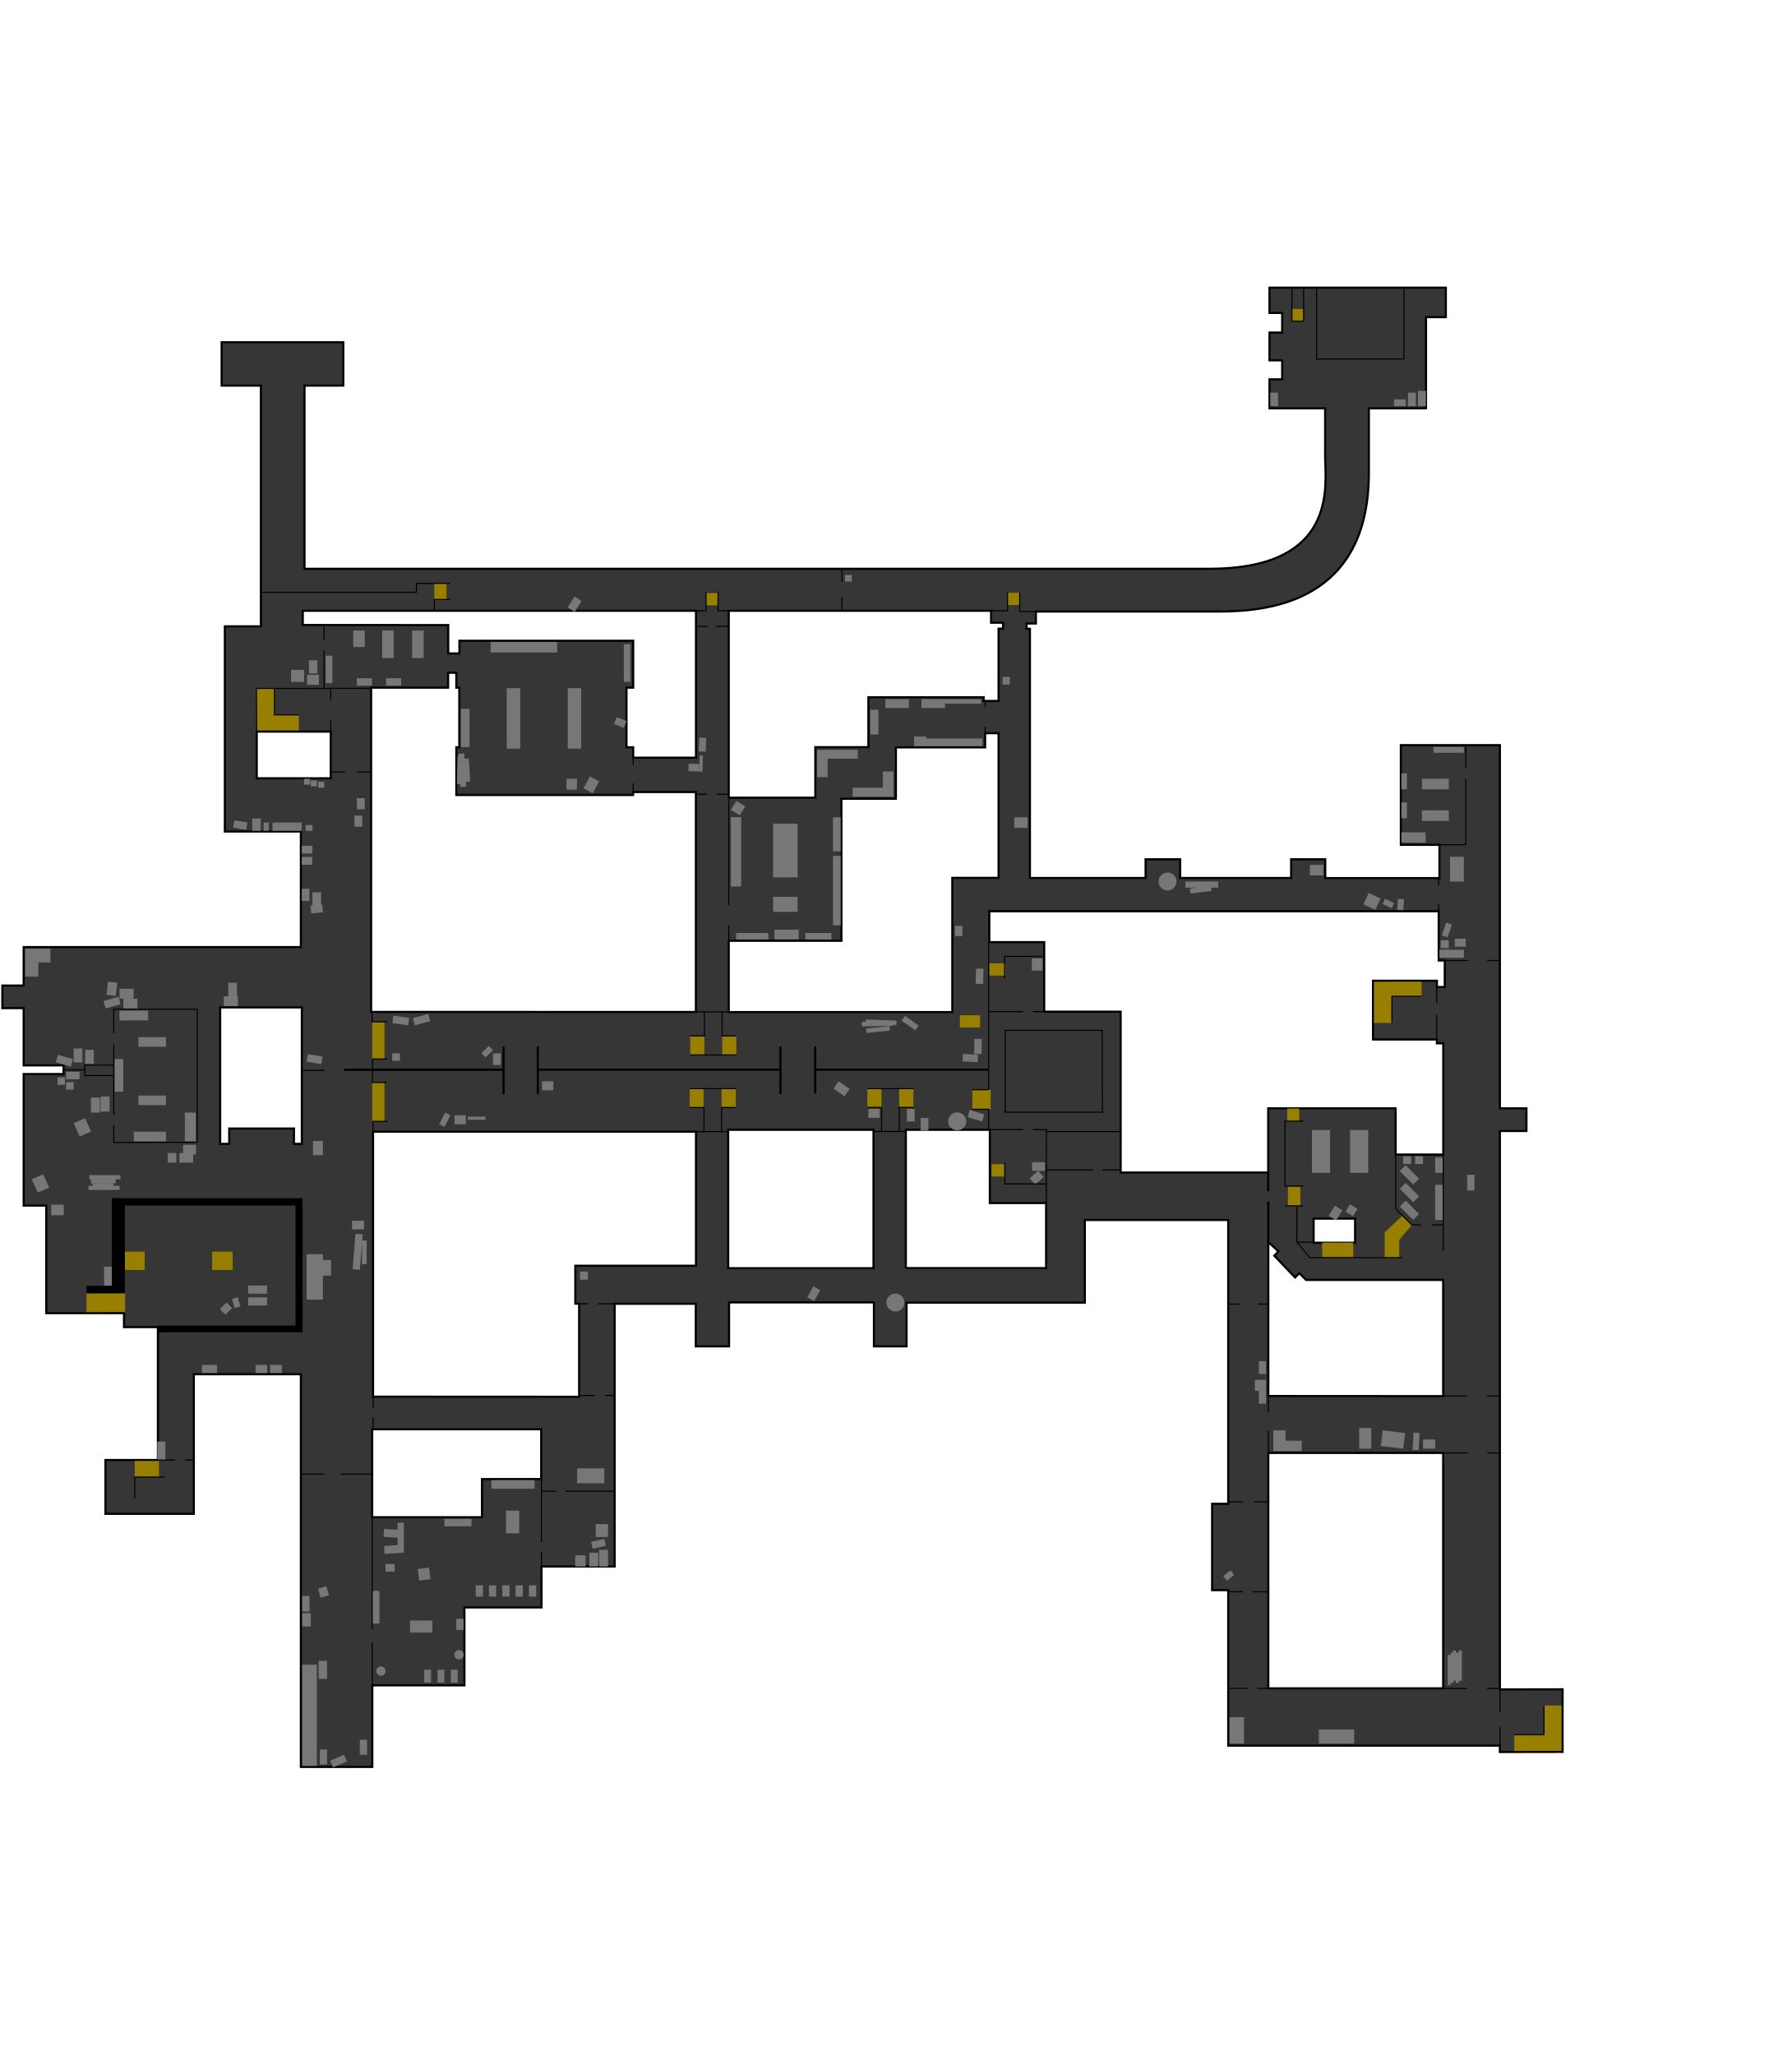
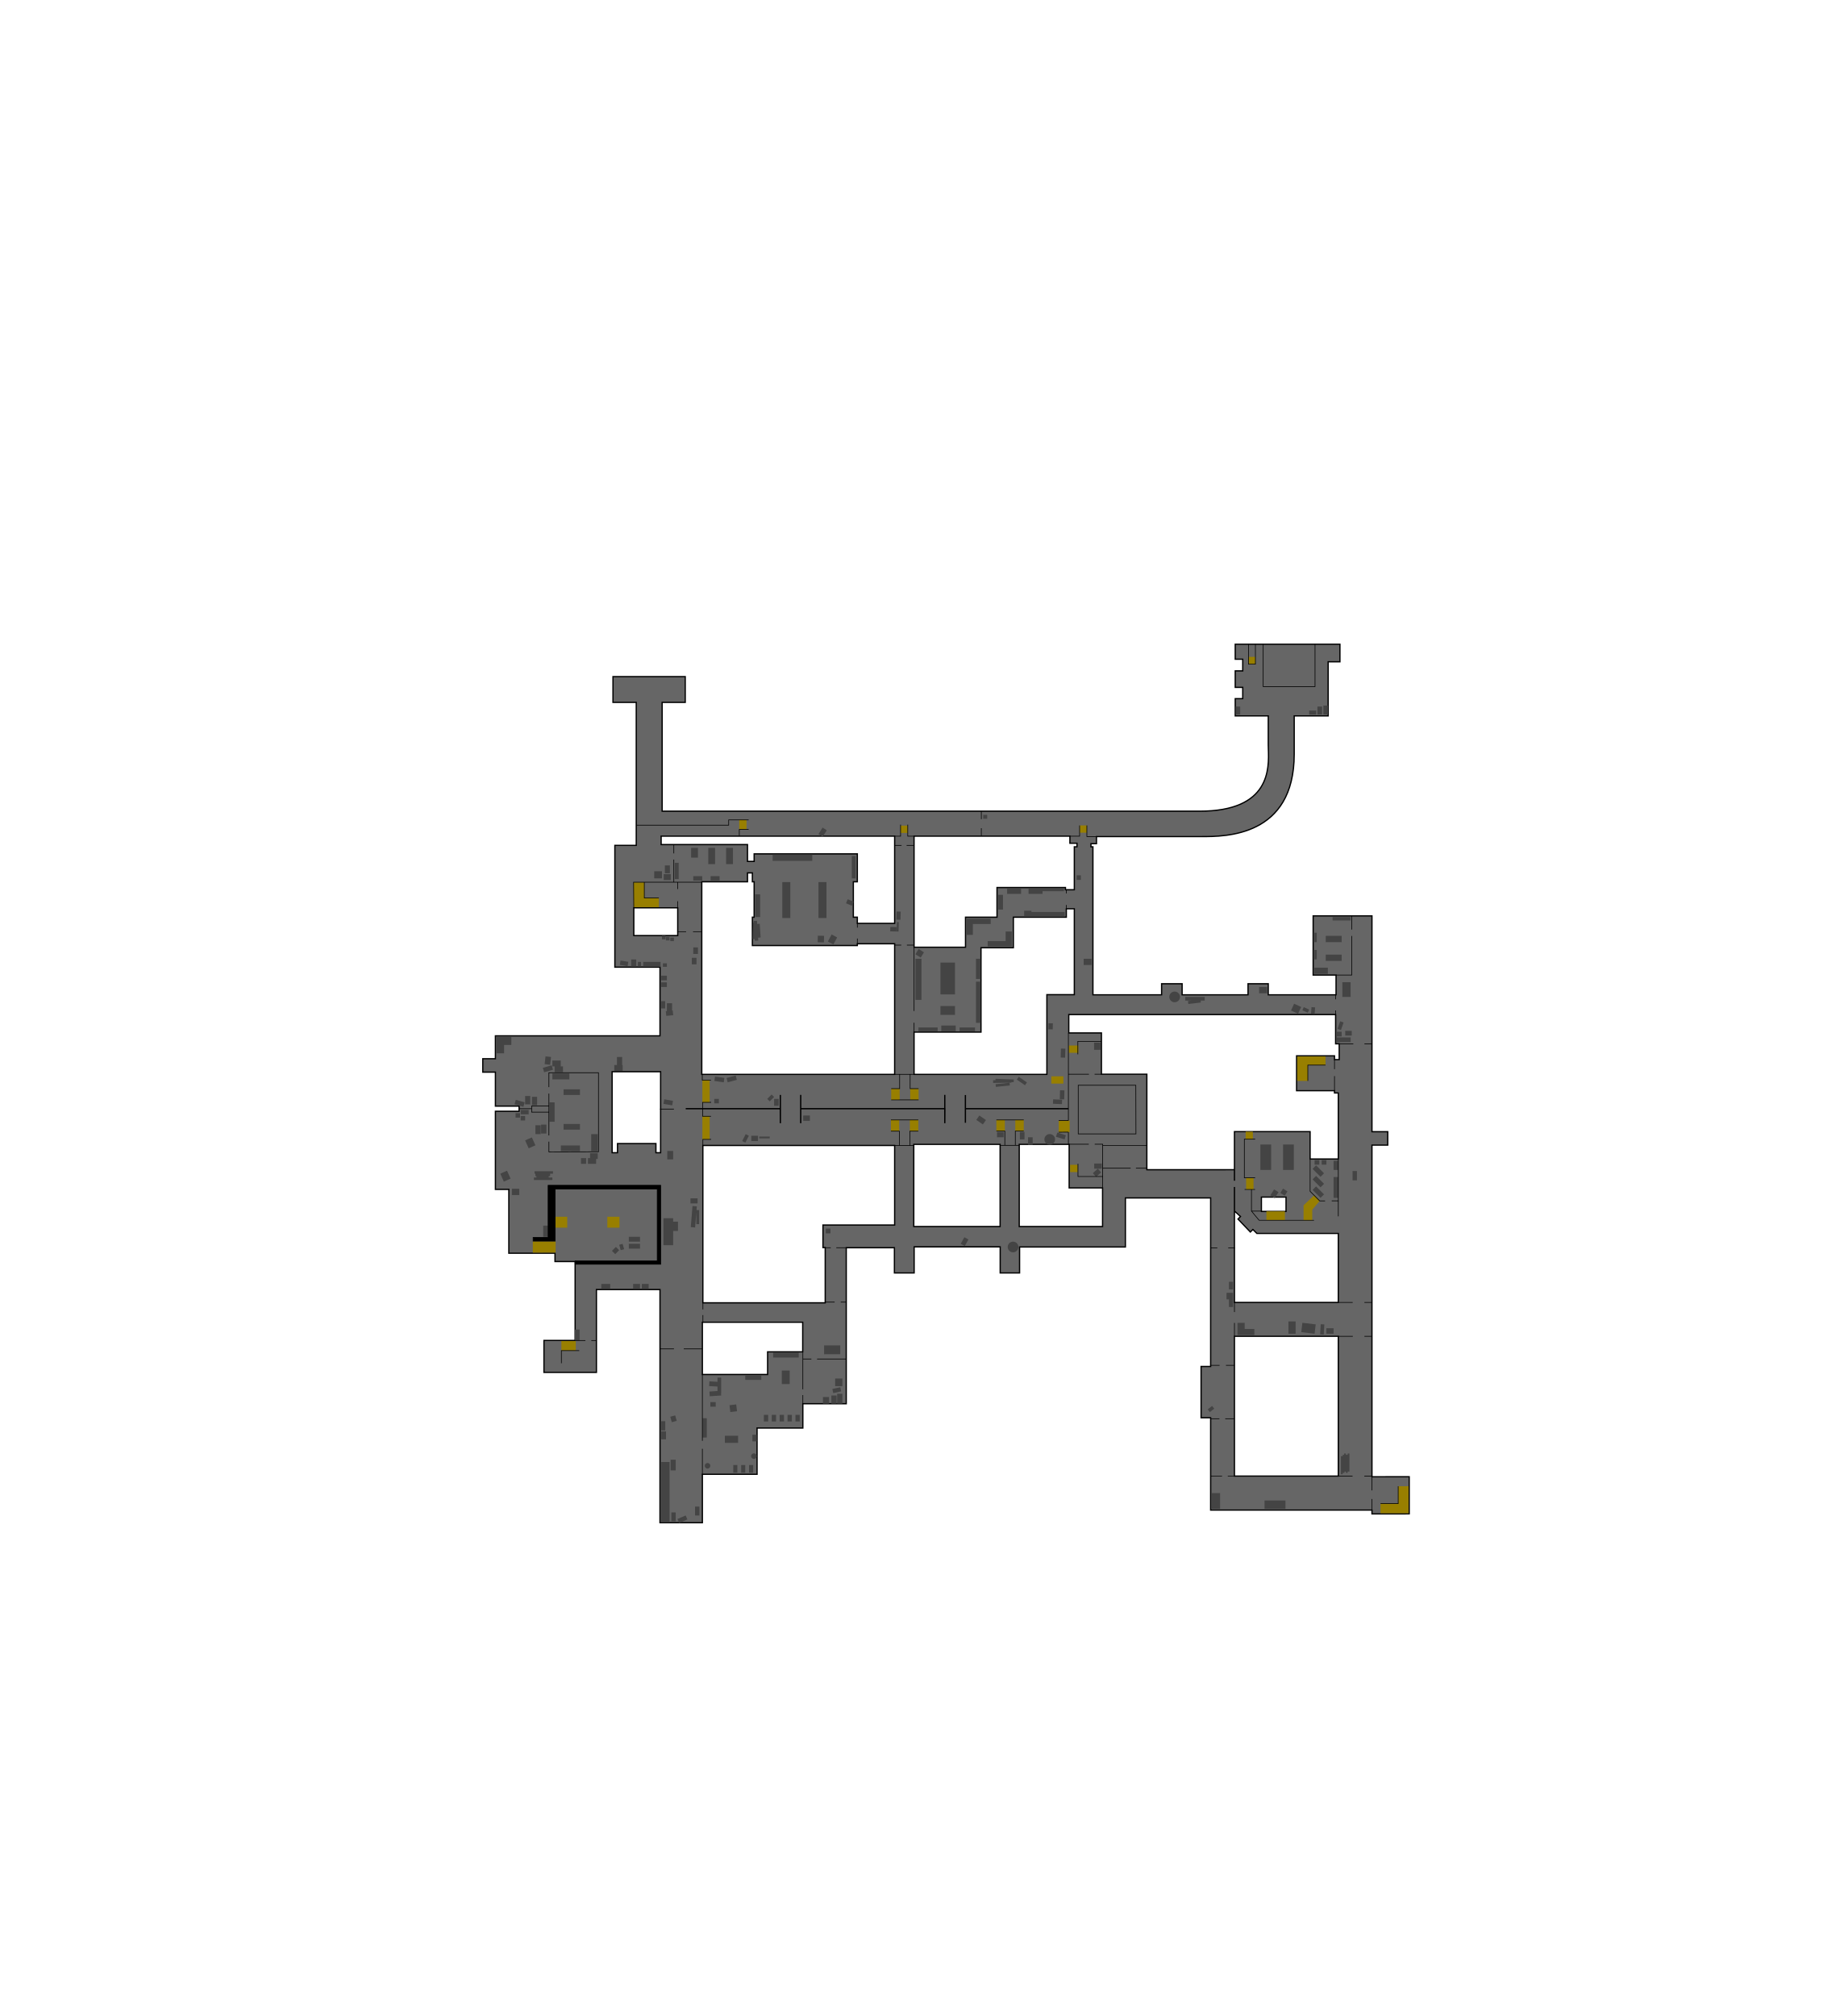
- <svg xmlns="http://www.w3.org/2000/svg" version="1.1" id="Discord.gg-_x40_marazm" x="0px" y="0px" viewBox="0 0 1680.3 1927.5" style="enable-background:new 0 0 1680.3 1927.5;" xml:space="preserve">
-   <style type="text/css">
- 	.st0{fill:#363636;stroke:#000000;stroke-width:2;}
- 	.st1{fill:#777777;}
- 	.st2{stroke:#000000;}
- 	.st3{fill:#987F00;}
- 	.st4{fill:none;stroke:#000000;stroke-width:2;}
- 	.st5{fill:none;stroke:#000000;}
- </style>
-   <path class="st0" d="M2.2,945.6h20v53.7h37.4v8.1H22.2v123.4h21.2v100.9h72.9v13.1h31.8v124.6H98.9v50.5h82.9V1289h100.4v368.3h67  v-76.5h86.4v-73.1h72.3v-38.4h68.6v-246.4h76.1v39.9h31.2v-41.2h135.9v41.2h30.6v-41h167.2v-77.5H1152v266.2h-15.1v81h15.1v145.8  h254.8v6l58.8-0.1v-58.7l-58.8,0.1v-523.8h24.9v-21.2h-24.9V698.9h-92.9v93.5h36.2v31.2h-107.1V806H1211v17.5h-104.1V806h-32.4v17.5  H966V589.8h-3.1v-5h8.7v-11.2h165.6c37.7,0.1,146.7,0.4,146.7-130.2V383h53.6v-85.5h18.6v-27.7h-165.4v23.7h11.9v18.4h-11.9V338  h11.9v17.8h-11.9V383h52.2v45.6c0,2,0.1,4.3,0.2,6.9c1.1,30.5,3.4,98-108.7,98H285.6V361.7H322V321H207.9v40.7h36.8v225.8h-33.8  v192.4h71.3v108.4h-260v36.1h-20V945.6L2.2,945.6L2.2,945.6z M206.5,1072.9v-128h76.6v128h-7.4v-14.4H215v14.4H206.5L206.5,1072.9z   M240.8,730v-43.8h69.4V730H240.8L240.8,730z M284,586.2v-13.3h368.8v137.8h-58.9v-9.8h-6.3V645h6.3v-44h-163v11.9h-10.5v-26.6  L284,586.2L284,586.2z M349.1,1423.1v-82.5h158.5v46.7h-55.5v35.8L349.1,1423.1L349.1,1423.1L349.1,1423.1z M349.9,1310v-248.5  h302.9v125.7H539.6v35.6h3.6v87.3L349.9,1310L349.9,1310L349.9,1310z M348.1,949.1V645h72.2v-14h7.7v14h2.8v55.9h-2.8v44.8h165.8  v-2.8h58.9v206.3L348.1,949.1L348.1,949.1L348.1,949.1z M683,1189.5v-129.8h136.3v129.8H683z M683.5,949.1v-66.7h105.7V749.2h51.1  v-48.2H924v-13.3h12.6v135.7h-43.4v125.9H683.5L683.5,949.1z M683.5,748.3V572.9h246.1v11.2h11.2v5.6h-4.2v67.8h-14v-3.5H814.5v46.8  h-49.8v47.4H683.5L683.5,748.3z M849.6,1189.5v-129.8h78.8v68.7h52.8v61H849.6L849.6,1189.5z M927.9,883.7v-29h421.5v46.2h5.7v24.9  h-7.4v-5.9h-59.9V975h59.9v3.6h6v104.3H1309v-43.3h-119.5v77.6v-17.4l-138.4,0V948.9h-71.7v-65.2L927.9,883.7L927.9,883.7  L927.9,883.7z M1189.6,1583.6v-220.8h164v220.8H1189.6z M1189.6,1309.4v-182.4v38l9.5,8.7l-3.9,4.1l19.5,20.4l4-4l6.3,6.3h128.6v109  L1189.6,1309.4L1189.6,1309.4z M1232.1,1165.6V1143h38.9v22.6H1232.1z" />
-   <path class="st1" d="M1095.1,818.4c4.7,0,8.4,3.8,8.4,8.4s-3.8,8.5-8.4,8.4l0,0c-4.7,0-8.4-3.8-8.4-8.4l0,0  C1086.6,822.1,1090.4,818.4,1095.1,818.4z M897.8,1043.4c4.7,0,8.5,3.8,8.5,8.4l0,0c0,4.7-3.8,8.4-8.5,8.4c-4.7,0-8.5-3.8-8.5-8.4  S893.1,1043.4,897.8,1043.4L897.8,1043.4z M839.8,1213.3c4.7,0,8.5,3.8,8.5,8.4l0,0c0,4.7-3.8,8.4-8.5,8.4c-4.7,0-8.5-3.8-8.5-8.4  S835.2,1213.3,839.8,1213.3L839.8,1213.3z M430.5,1547.7c2.4,0,4.4,2,4.4,4.4s-2,4.4-4.4,4.4c-2.4,0-4.4-2-4.4-4.4  S428.1,1547.7,430.5,1547.7L430.5,1547.7L430.5,1547.7z M357.3,1563c2.4,0,4.4,2,4.4,4.4s-2,4.4-4.4,4.4s-4.4-2-4.4-4.4  S354.8,1563,357.3,1563L357.3,1563z M422.9,1578.2v-12.1h6.4v12.1H422.9z M410.4,1578.2v-12.1h6.4v12.1H410.4z M397.9,1578.2v-12.1  h6.4v12.1H397.9z M359.8,1441.5l0.4-7.4l18.1,1l-0.4,7.4L359.8,1441.5z M360.7,1457.5l-0.5-7.4l18.1-1.2l0.5,7.4L360.7,1457.5z   M416.8,1431.6v-7h25.4v7H416.8z M460.9,1396.4v-8.1h40.5v8.1H460.9z M474.6,1438.2v-21.3H487v21.3H474.6z M555.8,1452.6l-1.4-6.5  l12.5-2.7l1.4,6.5L555.8,1452.6z M812.7,968.9l-0.4-4.2l22.1-2.3l0.4,4.2L812.7,968.9z M808.4,962.7l-0.1-4.2l28.9-0.5l0.1,4.2  L808.4,962.7z M811.9,960.4l0.2-4.2l28.9,1.1l-0.2,4.2L811.9,960.4z M845.7,957.4l3.1-4.5l12.9,9l-3.1,4.5L845.7,957.4z   M781.8,1021.1l4.8-6.9l10.3,7.2l-4.8,6.9L781.8,1021.1L781.8,1021.1L781.8,1021.1z M438.8,1050.3v-2.9h16.6v2.9H438.8L438.8,1050.3  L438.8,1050.3z M451.5,987.9l6.9-6.9l4,3.9l-6.9,6.9L451.5,987.9L451.5,987.9L451.5,987.9z M412,1054.5l5.5-10.9l5,2.5L417,1057  L412,1054.5z M389,961.7l-1.8-6.8l14.5-3.8l1.8,6.8L389,961.7z M368,959.6l1-7l14.8,2.1l-1,7L368,959.6L368,959.6L368,959.6z   M367.8,995v-7h7.3v7H367.8z M462.4,998.9v-10.9h7.3v10.9H462.4z M426.3,1054.5v-8.4h10.6v8.4H426.3z M508.4,1022.6v-8.4h10.6v8.4  H508.4L508.4,1022.6z M814.5,1048.5v-8.4h10.6v8.4H814.5z M850.6,1051.9v-11.8h7.3v11.8H850.6z M895.8,868.4l7,0.2l-0.2,9.5l-7-0.2  L895.8,868.4z M1116.7,838.1l-0.6-4.7l19.8-2.4l0.6,4.7L1116.7,838.1z M1111.8,832.6v-5.8h30.8v5.8H1111.8z M965.8,1105.3l7.9-7.1  l5.2,5.8l-7.9,7.1L965.8,1105.3z M968,1098.2v-8.1h12.1v8.1H968z M967.8,910.5V899h10.1v11.4H967.8z M915.5,908.5l7,0.2l-0.4,14.2  l-7-0.2L915.5,908.5z M914,974.3l7,0.2l-0.4,14.2l-7-0.2L914,974.3z M902.8,995.6l0.3-7l14.2,0.6l-0.3,7L902.8,995.6z M907.6,1047.8  l2-6.7l13.6,4.2l-2,6.7L907.6,1047.8z M863.5,1060.4v-11.8h7.3v11.8H863.5z M757.2,1216.8l5.7-10.3l6.4,3.6l-5.7,10.3L757.2,1216.8z   M544,1200.3v-7.6h7.4v7.6H544z M541.3,1391.2v-13.9h25.5v13.9H541.3z M558.8,1441.6v-12h11.5v12H558.8z M562,1469.3v-15.6h8.3v15.6  H562z M552.8,1469.3v-12.9h8.3v12.9H552.8z M539.5,1469.3v-10.5h9.7v10.5H539.5z M496.1,1497.4V1487h6.8v10.5H496.1z M483.6,1497.4  V1487h6.8v10.5H483.6z M471.1,1497.4V1487h6.8v10.5H471.1z M458.6,1497.4V1487h6.8v10.5H458.6z M446.2,1497.4V1487h6.8v10.5H446.2z   M428,1528.8v-10.5h6.8v10.5H428z M372.9,1453.3v-25.1h5.9v25.1H372.9z M393.2,1482.5l-1.3-10.8l10.6-1.3l1.3,10.8L393.2,1482.5z   M361.6,1474.1v-7.2h8.5v7.2H361.6z M206.2,1227.9l6.3-6.2l5.2,5.2l-6.3,6.2L206.2,1227.9z M220.1,1226.9l-2.5-8.5l5.4-1.6l2.5,8.5  L220.1,1226.9z M74.7,1066l-5.6-12.5l10.7-4.7l5.6,12.5L74.7,1066z M35.4,1118.6l-5.6-12.5l10.7-4.7l5.6,12.5L35.4,1118.6z   M97.1,938.9l2,7l14-4l-2-7L97.1,938.9z M52.4,996.4l2-7l14,4l-2,7L52.4,996.4L52.4,996.4L52.4,996.4z M99.9,933.1l1.4-12.3l8.7,1  l-1.4,12.3C108.6,934,99.9,933.1,99.9,933.1z M35,902.7v-12.9h12.3v12.9H35z M23.6,916v-26.2h12.3V916H23.6z M112.1,936.6v-9.2h13.2  v9.2L112.1,936.6L112.1,936.6z M218.7,776.2l1.2-6.8l12.2,2.1l-1.2,6.8L218.7,776.2z M236.6,779.3v-11.6h8v11.6H236.6z M247.2,779.3  v-7.8h4.9v7.8H247.2z M532.4,569.7l6.5-10.2l6.6,4.2l-6.5,10.2L532.4,569.7z M531.2,740.6l0.2-10.3l9.8,0.2l-0.2,10.3L531.2,740.6z   M547.3,739.4l6-11.1l8.7,4.7l-6,11.1L547.3,739.4L547.3,739.4z M655.4,704.8l0.4-12.9l6.5,0.2l-0.4,12.9L655.4,704.8z M655.8,723.6  l0.5-15l3,0.1l-0.5,15L655.8,723.6z M685.5,759.5l5.2-8.3l8.4,5.2l-5.2,8.3L685.5,759.5z M645.7,723.3l0.2-7l9.9,0.3l-0.2,7  L645.7,723.3z M575.9,679l2.7-6.4l9.1,3.8l-2.7,6.4L575.9,679z M1278.8,848.3l4.9-10.7l11.2,5.1l-4.9,10.7L1278.8,848.3z   M1296.8,847.9l2.2-4.9l8.5,3.9l-2.2,4.9L1296.8,847.9z M1310.5,853.3l0.7-10.2l5.7,0.4l-0.7,10.2L1310.5,853.3z M1352.3,877.3  l4.2-12l5.4,1.9l-4.2,12L1352.3,877.3z M1351.2,889.3v-7.5h7.6v7.5H1351.2z M1364.5,888v-7.5h10.3v7.5H1364.5z M1350.1,898.3v-7.5  h22.9v7.5H1350.1z M1360,826.8v-23.2h13v23.2H1360z M1314.4,790.4v-9.7h22.7v9.7H1314.4z M1314.4,767.5v-14.9h5.2v14.9H1314.4z   M1314.4,740.3v-14.9h5.2v14.9H1314.4z M1344.5,706.1v-5.4h28.5v5.4H1344.5z M1330,381v-14.4h7.4V381H1330z M1320.6,381v-12.7h7.4  V381H1320.6z M1307.5,381v-6.4h11v6.4H1307.5z M1191.5,381v-12.7h7.2V381H1191.5z M1333.7,740.3v-9.9h25.2v9.9H1333.7z M1333.7,770  v-9.9h25.2v9.9H1333.7z M1325.5,1111l-12.6-12.6l5.5-5.5l12.6,12.6L1325.5,1111z M1325.5,1127.6l-12.6-12.6l5.5-5.5l12.6,12.6  L1325.5,1127.6z M1325.5,1144.2l-12.6-12.6l5.5-5.5l12.6,12.6L1325.5,1144.2z M1230.5,1100.1v-40.2h17v40.2H1230.5z M1324.9,1359.9  l0.9-16.1l5.7,0.3l-0.9,16.1L1324.9,1359.9z M1295.1,1356.3l1.8-14.7l21,2.5l-1.8,14.7L1295.1,1356.3z M1180.8,1288.8v-12h6.6v12  H1180.8z M1177,1304.6v-10.4h10.4v10.4H1177z M1180.8,1316.6v-12h6.6v12H1180.8z M1205.7,1361v-9.7h15.3v9.7H1205.7z M1194.3,1361  v-19.4h11.4v19.4H1194.3z M1368.3,1576.5V1548h2.8v28.5H1368.3z M1147.3,1478.3l6.9-5.4l3.4,4.3l-6.9,5.4L1147.3,1478.3z   M1153.2,1635.4v-24.8h13.6v24.8H1153.2z M1237,1635.4v-13.2h33.1v13.2H1237z M1362.7,1576.5V1548h2.8v28.5H1362.7z M1365.5,1578.6  V1550h2.8v28.5H1365.5z M1360.6,1578.6V1550h2.8v28.5H1360.6z M1357.8,1580.6v-28.5h2.8v28.5H1357.8z M1274.8,1358.8v-19.4h11.4  v19.4H1274.8z M1334.7,1358.8v-8.6h11.4v8.6H1334.7z M1376.1,1116.5v-14.6h6.9v14.6H1376.1z M1346.1,1144.2v-32.9h7.4v32.9H1346.1z   M1346.1,1100.1v-14.4h7.4v14.4L1346.1,1100.1L1346.1,1100.1z M1327.3,1091.8v-7.2h7.4v7.2H1327.3z M1316.1,1091.8v-7.2h7.4v7.2  H1316.1z M1246.2,1140.3l5.8-9.4l7,4.3l-5.8,9.4L1246.2,1140.3z M1262,1136.4l4.2-6.8l7,4.3l-4.2,6.8L1262,1136.4z M1266.3,1100.1  v-40.2h17v40.2H1266.3z M1228.6,821.1v-9.9h12.6v9.9H1228.6z M951.3,776.5v-9.9h12.6v9.9H951.3z M940.3,642.1v-7.2h6.7v7.2H940.3z   M792.6,545.5v-6.2h6.3v6.2H792.6z M857.4,699.9v-9.1h11.4v9.1H857.4z M868.8,699.9v-7.2h52.6v7.2H868.8z M886.4,660v-4.2h33.9v4.2  H886.4z M864.3,664.1v-8.4h22.1v8.4H864.3z M830.4,664.1v-8.4h22.1v8.4H830.4z M816.3,688.9v-23.2h7.6v23.2H816.3z M828.1,741.8  v-18.2h9.9v18.2H828.1z M799.7,747.2v-8.4H838v8.4H799.7L799.7,747.2L799.7,747.2z M775,711.7v-8.4h29.5v8.4H775z M766.4,728.9  v-25.5h9.9v25.5H766.4z M781.3,798.6v-32h7.2v32H781.3z M781.3,867.9v-65.1h7.2v65.1H781.3z M755.4,881.2v-6.1h24.4v6.1H755.4z   M726.4,881.2V872h22.8v9.1H726.4z M690.4,881.2v-6.1h30.3v6.1H690.4z M725.1,855.3v-14.1h23v14.1H725.1z M725.1,822.9v-50.3h23  v50.3H725.1z M685.5,831.5v-65h9.7v65H685.5z M585.1,639.6v-35.3h6.1v35.3H585.1z M532.5,702.2v-56.7h12.6v56.7H532.5z M475.3,702.2  v-56.7H488v56.7H475.3z M428.5,735.5l0.7-25.8l3.8,0.1l-0.7,25.8L428.5,735.5z M436.2,733.4l-1.4-21.7l4.9-0.3l1.4,21.7L436.2,733.4  z M431.9,738.2l-2-31.2l5.5-0.4l2,31.2L431.9,738.2z M432.3,700.7v-35.8h8.1v35.8H432.3z M460.1,612v-9.9h62.5v9.9H460.1L460.1,612  L460.1,612z M386.6,617.2v-25.8h10.8v25.8H386.6z M358.4,617.2v-25.8h10.8v25.8H358.4z M331.3,606.9v-15.5h10.8v15.5H331.3z   M362.1,643.1v-6.9h14.2v6.9H362.1z M334.7,643.1v-6.9h14.2v6.9H334.7z M305.5,640.8V615h6.2v25.8H305.5z M289.8,631.7v-12.4h7.9  v12.4H289.8z M288,642.3v-9.4h11.1v9.4H288z M273,639.6v-11.3h12.2v11.3H273z M285.2,736v-5.6h5.7v5.6H285.2z M291.5,737.7V732h5.7  v5.6H291.5z M298.4,738.8v-5.6h5.7v5.6H298.4z M334.7,759.1v-10.4h7.4v10.4H334.7z M332.4,775.4v-10.4h7.4v10.4H332.4z M286.7,779.3  v-5.5h6.4v5.5H286.7z M255.6,779.3v-7.8h27.4v7.8H255.6z M283,800.6v-7.3h10v7.3H283z M283,811.1v-7.3h10v7.3H283z M283,845v-11.4  h7.2V845H283z M293,850v-13.1h8.2V850H293z M214.1,934.9v-13.1h8.2v13.1H214.1z M292,856.8l-0.8-7.4l10.9-1.1l0.8,7.4L292,856.8z   M209.9,943.7v-9.2h13.2v9.2H209.9z M115.7,945.9v-9.2h13.2v9.2C128.9,945.9,115.7,945.9,115.7,945.9z M112.1,957.1v-9.2h26.8v9.2  H112.1z M173.4,1070.5v-26.9h10.3v26.9H173.4z M171.7,1082.8v-9h12.1v9H171.7z M168.3,1090.5v-9h12.9v9H168.3z M157.3,1090.5v-9h8.1  v9H157.3z M125.5,1070.5v-9h30.2v9H125.5z M129.8,1036.6v-9h25.9v9H129.8z M129.8,981.8v-9h25.9v9H129.8z M107.5,1024v-30.7h8.1  v30.7H107.5z M79.9,997.8v-13.1H88v13.1H79.9z M69.1,996.5v-13.1h8.1v13.1H69.1z M62,1012.3v-7h12.6v7H62z M54,1017.5v-7H61v7H54z   M62,1022v-7h7.1v7H62z M94.3,1042.6v-14.1h8.4v14.1H94.3z M85.3,1043.6v-14.1h8.4v14.1H85.3z M48.1,1139.8v-9.9h11.7v9.9H48.1z   M86.9,1114v-3.9h19.4v3.9H86.9z M85.3,1110v-3.9h23.2v3.9H85.3z M83.9,1106.1v-3.9h29.1v3.9H83.9z M83,1116.1v-3.9h29.1v3.9H83z   M97.6,1205.8v-17.7h7.7v17.7H97.6z M147.5,1369.9v-17.7h7.6v17.7H147.5z M189.4,1287.8v-7.6h14.1v7.6H189.4z M330.7,1190.5  l2.7-33.3l6.8,0.6l-2.7,33.3L330.7,1190.5z M339.5,1185.8v-22.3h4.4v22.3H339.5z M330.2,1153.1v-8.1h11.3v8.1H330.2z M287.6,995.8  l1.2-7.1l13.8,2.4l-1.2,7.1L287.6,995.8z M293.6,1083.5v-13.3h9.3v13.3H293.6z M299.2,1196.5v-14.7h11.3v14.7H299.2z M287.6,1219  v-42.6h15.3v42.6H287.6z M232.8,1213.4v-7.6h17.7v7.6H232.8L232.8,1213.4z M232.8,1224.5v-7.6h17.7v7.6H232.8L232.8,1224.5z   M239.7,1287.8v-7.6h10.9v7.6H239.7z M253.4,1287.8v-7.6h10.9v7.6H253.4L253.4,1287.8L253.4,1287.8z M283.5,1511.5V1497h6.8v14.5  H283.5z M283.5,1525.6v-12.5h8v12.5H283.5z M300.7,1498.6l-2.4-8.6l7.8-2.2l2.4,8.6L300.7,1498.6L300.7,1498.6L300.7,1498.6z   M298.8,1574.7v-16.9h8v16.9H298.8z M283.5,1656.3v-94.9h13.7v94.9L283.5,1656.3L283.5,1656.3z M309.7,1651.4l13-5.5l2.7,6.3  l-13,5.5L309.7,1651.4z M300,1655.1v-14.1h6.8v14.1H300z M337.5,1645.9v-14.1h6.8v14.1H337.5z M349.1,1522.8v-30.6h6.8v30.6H349.1z   M384.6,1531.2V1520h20.9v11.3H384.6z" />
-   <path class="st2" d="M148.1,1249.1h135.2v-124.8H105.4v82.3H81.7v6.1h34.9v-82.5h161.1v113.6H148.1L148.1,1249.1L148.1,1249.1  L148.1,1249.1z" />
-   <path class="st3" d="M1312.4,1179.6V1163l11.8-14l-8.8-8.8l-16.7,15.8v23.6L1312.4,1179.6L1312.4,1179.6z M199,1174v17.2h19.2V1174  H199z M117.2,1174v17.2h18.5V1174H117.2z M126.4,1385.4h22.7v-15.1h-22.7V1385.4z M349.1,993.4h11.5v-34.9h-11.5V993.4z   M349.1,1051.9h11.5v-36.5h-11.5V1051.9L349.1,1051.9z M257.4,670.5v-24.6h-16.9v24.6H257.4z M956.4,567.5V556h-11.2v11.5H956.4z   M673.5,567.8v-11.5h-11.3v11.5H673.5z M407.3,562.3h11.5v-15h-11.5V562.3z M1211.7,289.8v11.5h11v-11.5H1211.7z M1288.7,920.9v38.6  h16.7v-38.6H1288.7z M1464.6,1642.3v-42.6h-16.4v42.6H1464.6z M1420.3,1642.3h28.9v-15.2h-28.9V1642.3z M1240.1,1179.2h29.2v-13.7  h-29.2V1179.2z M919.3,963.8v-11.5h-19v11.5H919.3z M943,915.1v-11.5h-15.2v11.5H943z M942,1103.5v-11.5h-12v11.5H942z M647.4,989.5  h13.3v-17.8h-13.3V989.5z M646.9,1038.9h13v-17.8h-13V1038.9z M813.5,1038.7h13.3v-17.6h-13.3V1038.7z M677.4,989.5h13.2v-17.8  h-13.2V989.5z M676.8,1038.9h13.3v-17.8h-13.3V1038.9z M843.4,1038.7h13.3v-17.6h-13.3V1038.7z M912,1040.4h17.2v-18.2H912V1040.4z   M1208,1131h11.7v-18.2H1208V1131z M1207.3,1051.9h11.3v-12.2h-11.3V1051.9z M1305.5,934.5h27.9v-13.7h-27.9V934.5z M240.5,685.1  h39.8v-14.5h-39.8V685.1L240.5,685.1z M81.2,1230.7l36.1-0.1v-17.4l-36.1,0.1V1230.7z" />
-   <path class="st4" d="M927.3,1003.3H764.6v22.3v-43.9 M322.8,1003.4h149.4l0.1,22.9v-44.6 M504.4,981.5v44.7v-22.9h227.7l-0.1,22.9  v-44.7" />
-   <path class="st5" d="M257.4,645.9v24.6h23 M683.5,745h-11.3 M663.2,745h-10.4 M690.6,989.5l-43.2,0 M677.3,949.1v22.6h13.3   M660.7,949.1v22.6h-13.3 M683.5,949.1h-30.2 M927.3,1022.1H912 M927.3,1040.4l-15.3,0.1 M690.2,1021.1l-43.2,0 M676.8,1061.4v-22.6  h13.3 M660.3,1061.4v-22.6h-13.3 M683,1061.4h-30.2 M856.8,1021.1l-43.2,0 M843.4,1061.3v-22.6h13.3 M826.9,1061.3v-22.6h-13.3   M849.6,1061.3h-30.2 M1350,792.3h24.8v-61.8 M1374.9,720.4v-21.6 M244.6,555.5h146v-8.3l31.5,0 M407.4,572.9v-10.6h14.8   M929.6,572.9H945v-17 M971.6,573.6h-15.2V556 M924,687.6v-5.9 M924,663.3v-5.8 M683.5,587.5h-11.8 M663.7,587.5h-10.9 M652.8,572.9  h9.4l0-18.2 M683.5,572.9h-10v-18.2 M789.7,572.9v-12.7 M789.7,546v-12.5 M1222.7,269.8v31.5h-11v-31.5 M1316.8,269.8v66.9h-81.9  v-66.9 M683.5,882.4v-14.8 M683.5,849.1V748.3 M593.9,742.9v-8.2 M593.9,717.4v-6.7 M304,645.7v-35.7 M304,600.2v-13.9 M310.2,645.7  h-69.7l0.3,40.5 M348.2,724.1h-13.8 M323.4,724.1h-13.2 M59.6,1003.4h19.9 M106.7,1008.8H79.5v-9.7h27.2 M106.7,1055.4v16.2  l78.3-0.2V946.6h-78.3v22.7 M106.7,979.5v66 M521.3,1398.7h-13.5 M576.4,1398.7h-46.1 M507.8,1446.6v-59 M507.8,1469.3v-13.6   M164.3,1369.5h-17.9 M181.8,1369.5h-8.1 M349.1,1540.5v41.3 M349.1,1423.2v104.8 M304.2,1382.7h-22.1 M349.1,1382.7h-29.4   M1033.8,966.4h-91v76.8h91.2L1033.8,966.4L1033.8,966.4L1033.8,966.4z M927.3,1040.4v19.3 M927.3,948.9v73.2 M979.5,897h-37.3v20.5   M959.7,948.9h-32.4v-64.7 M979.5,948.9h-10.8 M981.5,1110.5h-39v-20.1 M959.5,1059.5H928 M981.5,1061.4v-1.9h-12.6 M1025.6,1097.4  h-44.1 M1051.2,1061.4h-69.8v66.8 M1051.2,1097.4H1034 M1216.5,1165.1h15.7 M1353.7,1148.9h-10.5 M1353.6,1082.8v90.6   M1309.1,1082.8v51l15.1,15.1h8.5 M1222.3,1051.6h-17.1v60.9h17.1 M1315.2,1179.6h-86.7l-12.1-14.5V1131h-10.8h16.6 M310.2,686.1  v-10.4 M310.2,656.5v-10.9h38 M348.9,948.9v9.5h13.8 M362.7,1015.3h-13.3v-22H363 M349.9,1061.4v-9.6H363 M154.6,1385.4h-28.2v20   M350,1340.7v-11.3 M350,1320.4V1310 M576.4,1308.9h-8.7 M558.1,1308.9h-14.9 M576.4,1222.9h-15.7 M551.9,1222.9h-8.8 M1349.4,854.7  v-6.5 M1349.4,830.5v-7.1 M1355,900.9h22.3 M1394.9,900.9h11.9 M1305.5,959.4v-24.9h27.9 M1347.6,975v-23.1 M1347.6,940.9v-15.1   M1420.3,1627.1h27.9v-27.4 M1406.8,1637.3v-17.6 M1406.8,1606.2v-22.4 M1406.8,1583.7h-12.1 M1376.1,1583.7h-22.9 M1189.6,1583.6  H1179 M1170,1583.6h-18 M1189.6,1493H1175 M1165.8,1493H1152 M1189.6,1408.7h-13.4 M1166.1,1408.7H1152 M1190.1,1223.2h-10.3   M1162.5,1223.2H1152 M1189.6,1362.8v-21.1 M1189.6,1324.6v-15.2 M1353.6,1362.8h22.9 M1394.9,1362.8h11.9 M1353.6,1309.4h22.7   M1394.9,1309.4h11.9 M282.3,1004h21.9" />
+ <svg xmlns="http://www.w3.org/2000/svg" width="2912" height="3184" fill="none" xml:space="preserve">
+   <path d="M762.576 1693.284h19.947v53.68h37.404v8.13h-37.404v123.365h21.199v100.857h72.936v13.084h31.793v124.613h-49.246v50.496h82.91v-130.861h100.369v368.286h66.957v-76.484h86.4v-73.076h72.315v-38.393h68.573V1970.59h76.055v39.883h31.172v-41.245h135.901v41.245h30.64v-41.03h167.148v-77.491h134.652v266.21h-15.113v81.01h15.113v145.822h254.812v6.02l58.833-.072v-58.664l-58.833.072v-523.78h24.93v-21.188h-24.93v-340.87h-92.898v93.475h36.162v31.157h-107.081v-17.446h-31.94v17.446h-104.108v-17.446h-32.416v17.446h-108.472V1337.46h-3.119v-4.985h8.73v-11.214h165.604c37.694.096 146.718.371 146.718-130.246v-60.36h53.612v-85.453h18.616v-27.722h-165.393v23.698h11.856v18.361h-11.856v26.08h11.856v17.777h-11.856v27.26h52.168v45.629c0 1.993.079 4.315.168 6.903 1.049 30.513 3.366 97.979-108.651 97.979h-848.903v-171.842h36.479v-40.699H968.247v40.699h36.752v225.773H971.21v192.425h71.27v108.432H782.523v36.142h-19.947zm204.305 127.28v-127.97h76.589v127.97h-7.398v-14.424h-60.68v14.424zm34.269-342.95v-43.852h69.356v43.851zm43.174-143.718v-13.284h368.828v137.75h-58.945v-9.79h-6.293v-55.937h6.293v-44.054h-162.985v11.888h-10.494v-26.573zm65.117 836.904v-82.485h158.482v46.7h-55.447v35.785Zm.784-113.166v-248.526h302.927v125.68h-113.228v35.555h3.557v87.291zm-1.72-360.83v-304.17h72.223v-13.985h7.696v13.986h2.798v55.936h-2.798v44.753h165.783v-2.797h58.945v206.276zm334.878 240.354v-129.774h136.348v129.774zm.443-240.355v-66.733h105.725v-133.25h51.138v-48.249h83.653v-13.284h12.626v135.652H1653.6v125.864zm0-200.794v-175.397h246.146v11.186h11.194v5.597h-4.198v67.825h-13.989v-3.497h-108.14v46.848h-49.758v47.438zm166.136 441.149v-129.774h78.844v68.74h52.761v61.034zm78.252-305.77v-29.036h421.484v46.221h5.662v24.886h-7.432v-5.926h-59.886v55.111h59.886v3.556h6.013v104.295h-44.549v-43.259h-119.49v77.588-17.45l-138.382.038V1696.57h-71.731v-65.182zm261.689 699.852v-220.751h164.038v220.75zm0-274.197v-182.415 38l9.515 8.683-3.912 4.051 19.522 20.446 4.017-4.016 6.282 6.277h128.614v108.974zm42.58-143.758v-22.623h38.885v22.623z" fill="#666" stroke="#000" stroke-width="2" />
+   <path d="M1855.432 1566.031a8.446 8.446 0 0 1 8.448 8.444 8.446 8.446 0 0 1-8.448 8.445 8.446 8.446 0 0 1-8.448-8.445 8.446 8.446 0 0 1 8.448-8.444zm-197.298 225.067a8.446 8.446 0 0 1 8.448 8.445 8.446 8.446 0 0 1-8.448 8.444 8.446 8.446 0 0 1-8.448-8.444 8.446 8.446 0 0 1 8.448-8.445zm-57.953 169.895a8.446 8.446 0 0 1 8.448 8.445 8.446 8.446 0 0 1-8.448 8.444 8.446 8.446 0 0 1-8.448-8.444 8.446 8.446 0 0 1 8.448-8.445zm-409.33 334.328a4.426 4.426 0 1 1-4.428 4.425 4.426 4.426 0 0 1 4.427-4.425zm-73.248 15.288a4.426 4.426 0 1 1-4.427 4.425 4.426 4.426 0 0 1 4.427-4.425zm65.6 15.287v-12.069h6.44v12.07zm-12.476 0v-12.069h6.44v12.07zm-12.476 0v-12.069h6.44v12.07zm-38.119-136.788.414-7.43 18.08 1.004-.412 7.431zm.961 16.092-.498-7.425 18.068-1.213.499 7.426zm56.074-25.943v-7.04h25.354v7.04zm44.067-35.202v-8.046h40.448v8.046zm13.685 41.84v-21.322h12.475v21.322zm81.264 14.314-1.427-6.532 12.49-2.727 1.427 6.533zm256.861-483.643-.437-4.22 22.064-2.282.437 4.221zm-4.326-6.199-.07-4.242 28.889-.475.07 4.243zm3.594-2.358.164-4.24 28.87 1.117-.164 4.24zm33.794-2.965 3.102-4.463 12.919 8.97-3.103 4.464zm-63.94 63.67 4.819-6.934 10.35 7.187-4.82 6.935zm-342.96 29.228v-2.927h16.637v2.927zm12.686-62.41 6.927-6.93 3.95 3.944-6.926 6.932zm-39.524 66.597 5.503-10.92 4.987 2.51-5.503 10.921zm-22.974-92.791-1.802-6.814 14.483-3.827 1.802 6.814zm-20.999-2.095.987-6.979 14.832 2.096-.986 6.978zm-.19 35.356v-7.048h7.294v7.048zm94.564 3.885v-10.933h7.293v10.933zm-36.085 55.68v-8.444h10.563v8.444zm82.042-31.94v-8.445h10.562v8.444zm306.129 25.935v-8.444h10.562v8.444zm36.069 3.384v-11.827h7.325v11.827zm45.183-183.493 6.969.177-.242 9.544-6.969-.176zm220.973-30.359-.564-4.74 19.841-2.36.564 4.74zm-4.953-5.437v-5.779h30.796v5.78zm-145.958 272.622 7.89-7.056 5.222 5.835-7.89 7.056zm2.182-7.09v-8.14h12.115v8.14zm-.167-187.712v-11.42h10.08v11.42zm-52.371-2.002 6.969.177-.36 14.194-6.968-.176zm-1.439 65.832 6.97.176-.36 14.195-6.969-.177zm-11.181 21.333.294-6.962 14.192.6-.294 6.962zm4.807 52.148 2.04-6.663 13.583 4.156-2.04 6.663zm-44.156 12.601v-11.827h7.326v11.827zm-106.307 156.409 5.729-10.348 6.41 3.546-5.73 10.348zm-213.17-16.453v-7.574h7.388v7.574zm-2.655 190.836v-13.922h25.522v13.922zm17.445 50.431v-12.007h11.484v12.007zm3.193 27.663v-15.624h8.291v15.624zm-9.153 0v-12.88h8.291v12.88zm-13.283 0v-10.46h9.66v10.46zm-43.464 28.16v-10.459h6.841v10.46zm-12.476 0v-10.459h6.841v10.46zm-12.476 0v-10.459h6.841v10.46zm-12.476 0v-10.459h6.84v10.46zm-12.476 0v-10.459h6.84v10.46zm-18.111 31.38v-10.459h6.841v10.46zm-55.136-75.531v-25.144h5.862v25.144zm20.319 29.276-1.322-10.781 10.586-1.297 1.322 10.782zm-31.588-8.456v-7.242h8.45v7.242zM966.6 1975.565l6.266-6.252 5.17 5.178-6.265 6.252zm13.902-1.073-2.465-8.5 5.41-1.568 2.465 8.5zm-145.44-160.88-5.57-12.522 10.662-4.739 5.57 12.523zm-39.228 52.598-5.57-12.523 10.661-4.739 5.57 12.523zm61.66-179.741 1.985 7.015 14.006-3.96-1.985-7.016zm-44.737 57.587 1.986-7.016 14.006 3.961-1.985 7.016zm47.551-63.393 1.412-12.33 8.657.99-1.411 12.33zm-64.86-30.333v-12.907h12.266v12.907zm-11.451 13.258v-26.164h12.265v26.164zm88.52 20.65v-9.245h13.233v9.246zm106.558-160.4 1.183-6.843 12.234 2.113-1.183 6.843zm17.899 3.102v-11.604h7.968v11.604zm10.665 0v-7.796h4.921v7.796zm285.196-209.598 6.468-10.223 6.64 4.197-6.468 10.223zm-1.218 170.831.201-10.343 9.849.192-.202 10.343zm16.042-1.21 5.955-11.11 8.73 4.676-5.956 11.11zm108.182-34.52.395-12.878 6.494.199-.395 12.879zm.395 18.764.46-14.982 3.05.093-.46 14.982zm29.656 35.923 5.172-8.296 8.405 5.235-5.171 8.296zm-39.77-36.226.214-6.957 9.899.304-.214 6.956zm-69.795-44.28 2.675-6.426 9.143 3.804-2.675 6.425zm702.884 169.327 4.884-10.699 11.19 5.104-4.884 10.699zm17.981-.443 2.227-4.876 8.507 3.88-2.226 4.877zm13.695 5.362.72-10.238 5.682.4-.72 10.238zm41.846 24.081 4.19-11.988 5.377 1.878-4.19 11.988zm-1.137 11.975v-7.482h7.642v7.482zm13.263-1.347v-7.482h10.338v7.482zm-14.385 10.333v-7.482h22.923v7.482zm9.897-71.437v-23.207h13.035v23.207zm-45.6-36.411v-9.71h22.674v9.71zm0-22.914v-14.87h5.146v14.87zm0-27.188v-14.87h5.146v14.87zm30.108-34.19v-5.363h28.517v5.363zm-14.515-325.115v-14.35h7.378v14.35zm-9.408 0v-12.726h7.378v12.726zm-13.032 0v-6.363h11.017v6.363zm-116.075 0v-12.726h7.153v12.726zm142.255 359.305v-9.9h25.147v9.9zm0 29.653v-9.9h25.147v9.9zm-8.242 340.973-12.556-12.55 5.539-5.537 12.556 12.55zm0 16.64-12.556-12.55 5.539-5.538 12.556 12.551zm0 16.64-12.556-12.55 5.539-5.538 12.556 12.551zm-94.986-44.14v-40.16h17.043v40.16zm94.382 259.753.939-16.051 5.676.331-.939 16.052zm-29.82-3.576 1.768-14.73 21.041 2.525-1.768 14.73zm-114.27-67.472v-12.026h6.573v12.026zm-3.798 15.756v-10.366h10.37v10.366zm3.798 12.026v-12.026h6.573v12.026zm24.889 44.369v-9.704h15.284v9.704zm-11.372 0v-19.408h11.372v19.408zm174.03 215.544v-28.53h2.803v28.53zm-221.022-98.246 6.897-5.397 3.389 4.327-6.897 5.397zm5.925 157.128v-24.799h13.588v24.799zm83.795 0v-13.188h33.085v13.188zm125.691-58.882v-28.53h2.804v28.53zm2.805 2.073v-28.53h2.804v28.53zm-4.977 0v-28.53h2.804v28.53zm-2.805 2.074v-28.53h2.804v28.53zm-82.966-221.847v-19.408h11.371v19.408zm59.95-.012v-8.614h11.372v8.614zm41.371-242.242v-14.63h6.9v14.63zm-30.007 27.694v-32.897h7.413v32.897zm0-44.14v-14.425h7.413v14.424zm-18.772-8.32v-7.197h7.413v7.198zm-11.22 0v-7.197h7.413v7.198zm-69.86 48.5 5.855-9.418 6.977 4.333-5.855 9.418zm15.765-3.831 4.252-6.84 6.977 4.334-4.252 6.84zm4.252-36.35v-40.16h17.043v40.16zm-37.683-279.004v-9.9h12.57v9.9zm-277.248-44.63v-9.9h12.569v9.9zm-11.046-134.407v-7.235h6.664v7.235zm-147.65-96.574v-6.159h6.305v6.16zm64.736 154.45v-9.139h11.427v9.138zm11.426 0v-7.235h52.632v7.234zm17.589-39.981v-4.189h33.9v4.189zm-22.093 4.188v-8.377h22.093v8.377zm-33.899 0v-8.377h22.093v8.377zm-14.094 24.75v-23.226h7.618v23.226zm11.808 52.925v-18.238h9.904v18.238zm-28.379 5.33v-8.376h38.282v8.376zm-24.759-35.41v-8.377h29.522v8.377zm-8.569 17.134v-25.51h9.904v25.51zm14.855 69.678v-31.983h7.236v31.983zm0 69.297v-65.109h7.236v65.11zm-25.9 13.327v-6.092h24.377v6.092zm-28.948 0v-9.138h22.853v9.138zm-36.065 0v-6.092h30.35v6.092zm34.785-25.891v-14.088h22.99v14.088zm0-32.364v-50.26h22.99v50.26zm-39.614 8.612v-64.964h9.658v64.964zm-100.422-191.901v-35.326h6.094v35.326zm-52.635 62.589v-56.733h12.64v56.733zm-57.135 0v-56.733h12.64v56.733zm-46.798 33.252.691-25.85 3.755.1-.691 25.85zm7.634-2.115-1.42-21.674 4.918-.322 1.42 21.674zm-4.279 4.8-2.042-31.172 5.45-.356 2.042 31.17zm.4-37.46v-35.791h8.069v35.79zm27.806-88.715v-9.9h62.538v9.9zm-73.516 5.207v-25.769h10.788v25.769zm-28.186 0v-25.769h10.788v25.769zm-27.095-10.28v-15.488h10.787v15.488zm30.801 36.171v-6.899h14.164v6.9zm-27.425 0v-6.899h14.164v6.9zm-29.155-2.306v-25.746h6.165v25.746zm-15.66-9.139v-12.419h7.908v12.42zm-1.8 10.661v-9.373h11.087v9.373zm-15.039-2.665v-11.278h12.21v11.278zm12.209 96.331v-5.62h5.658v5.62zm6.269 1.688v-5.62h5.658v5.62zm6.945 1.123v-5.62h5.658v5.62zm36.231 20.271v-10.371h7.412v10.371zm-2.286 16.372v-10.37h7.412v10.37zm-45.71 3.898v-5.466h6.363v5.466zm-31.028 0v-7.796h27.426v7.796zm27.425 21.322v-7.255h9.966v7.255zm0 10.501v-7.255h9.966v7.255zm0 33.888v-11.443h7.207v11.443zm9.966 4.95v-13.14h8.23v13.14zm-78.887 84.908v-13.14h8.23v13.14zm77.913-78.064-.761-7.428 10.94-1.12.76 7.428zm-82.11 86.907v-9.246h13.234v9.246zm-94.256 2.133v-9.246h13.233v9.246zm-3.552 11.266v-9.246h26.79v9.246zm61.332 113.38v-26.903h10.329v26.903zm-1.777 12.262v-9.036h12.106v9.036zm-3.389 7.744v-9.035h12.913v9.035zm-10.976 0v-9.035h8.07v9.035zm-31.793-20.006v-9.035h30.18v9.035zm4.31-33.947v-9.035h25.87v9.035zm0-54.798v-9.035h25.87v9.035zm-22.273 42.264v-30.648h8.117v30.648zm-27.668-26.24v-13.119h8.117v13.118zm-10.79-1.292v-13.118h8.117v13.118zm-7.057 15.811v-6.987h12.627v6.987zm-8.046 5.163v-6.988h7.058v6.988zm8.046 4.516v-6.987h7.057v6.987zm32.28 20.652v-14.086h8.393v14.086zm-8.991.967v-14.085h8.394v14.085zm-37.17 96.158v-9.89h11.669v9.89zm38.736-25.814v-3.942h19.415v3.942zm-1.567-3.942v-3.943h23.24v3.943zm-1.384-3.942v-3.942h29.143v3.942zm-.968 10.002v-3.942h29.143v3.942zm14.648 89.677v-17.7h7.737v17.7zm49.904 164.138v-17.7h7.645v17.7zm41.856-82.069v-7.643h14.084v7.643zm141.344-97.35 2.715-33.336 6.843.557-2.715 33.336zm8.771-4.637v-22.323h4.426v22.323zm-9.256-32.783v-8.046h11.266v8.046zm-42.659-157.293 1.245-7.142 13.799 2.403-1.245 7.141zm6.036 87.695v-13.276h9.255v13.276zm5.633 113.046v-14.688h11.267v14.688zm-11.669 22.528v-42.642h15.291v42.642zm-54.735-5.632v-7.643h17.706v7.643zm0 11.06v-7.644h17.706v7.643zm6.842 63.366v-7.643h10.864v7.643zm13.681 0v-7.643h10.865v7.643zm30.184 223.68v-14.483h6.842v14.483zm0 14.08v-12.472h8.051v12.472zm17.193-27.014-2.388-8.616 7.758-2.149 2.389 8.615zm-1.9 76.095v-16.897h8.05v16.897zm-15.293 81.667V2309h13.683v94.943zm26.162-4.916 12.949-5.544 2.693 6.286-12.948 5.544zm-9.66 3.71v-14.081h6.842v14.08zm37.43-9.254v-14.08h6.84v14.08zm11.67-123.103v-30.576h6.84v30.576zm35.415 8.447v-11.264h20.927v11.264z" fill="#444" />
+   <path d="M908.45 1996.76h135.167v-124.787h-177.86v82.316h-23.67v6.095h34.919v-82.53h161.135v113.62H908.422Z" fill="#000" stroke="#000" paint-order="stroke fill markers" />
+   <path d="M2072.751 1927.257v-16.635l11.757-14.001-8.755-8.755-16.697 15.801v23.59zm-1113.425-5.569v17.254h19.18v-17.254zm-81.814 0v17.254h18.473v-17.254zm9.235 211.397h22.704v-15.058h-22.704zm222.742-392.068h11.475v-34.94h-11.475zm0 58.51h11.475v-36.531h-11.475zm-91.773-381.347v-24.595h-16.852v24.595zm699.068-103.067v-11.469h-11.19v11.47zm-282.937.341v-11.469h-11.306v11.47zm-266.162-5.532h11.473v-15.025h-11.473zm804.369-272.453v11.504h10.962v-11.504zm77.007 631.072v38.575h16.734v-38.575zm175.871 721.396v-42.575h-16.412v42.575zm-44.305-.01h28.86v-15.176h-28.86zm-180.206-463.024h29.157v-13.69h-29.157zm-320.757-215.489v-11.469h-18.997v11.47zm23.715-48.672v-11.47h-15.15v11.47zm-1.059 188.433v-11.47h-12.003v11.47zm-294.605-114.024h13.335v-17.786h-13.335zm-.443 49.395h13.027v-17.776h-13.027zm166.579-.156h13.334v-17.62h-13.334zm-136.092-49.274h13.198v-17.75h-13.198zm-.58 49.43h13.334v-17.75h-13.334zm166.579-.156h13.334v-17.595h-13.334zm68.57 1.64h17.23v-18.254h-17.23zm296.019 90.576h11.672v-18.253h-11.672zm-.747-79.1h11.344v-12.169H1967.6zm98.195-117.308h27.947v-13.657h-27.947zm-1064.919-249.48h39.82v-14.54h-39.82zm-159.29 545.677 36.047-.062v-17.44l-36.047.061z" fill="#987f00" paint-order="stroke fill markers" />
+   <path d="M1687.604 1751.013h-162.693v22.3-43.883m-441.761 21.583h149.38l.12 22.904v-44.612m32.126-.106v44.718-22.904H1492.5l-.143 22.904V1729.2" stroke="#000" stroke-width="2" paint-order="stroke fill markers" />
+   <path d="M1017.716 1393.585v24.595h22.98m403.13 74.446h-11.33m-8.924 0h-10.42m37.805 244.489-43.241.037m29.906-40.349v22.562h13.335m-29.907-22.562v22.562h-13.334m36.11-22.562h-30.231m274.006 72.974h-15.272m15.273 18.253-15.273.102m-221.815-19.336-43.241-.037m29.906 40.349v-22.562h13.334m-29.906 22.562v-22.562h-13.335m36.11 22.562h-30.23m203.94-40.312-43.241-.037m29.907 40.193v-22.562h13.334m-29.907 22.562v-22.562h-13.334m36.11 22.562h-30.23m530.642-268.965h24.843v-61.76m0-10.14v-21.575m-1130.217-143.305h146.003v-8.265l31.528-.05m-14.771 25.72v-10.62h14.77m507.443 10.62h15.34l.01-16.968m26.648 17.616h-15.183v-17.616m-32.442 131.643v-5.936m0-18.354v-5.777m-240.516-70.072h-11.786m-8.011 0h-10.877m0-14.536h9.366l.026-18.241m21.282 18.24h-9.98v-18.24m116.23 18.24v-12.648m0-14.268v-12.523m432.94-263.69v31.49h-10.962v-31.49m105.107 0v66.913h-81.884v-66.913m-551.45 612.588v-14.79m0-18.5v-100.77m-89.62-5.483v-8.244m0-17.187v-6.735m-289.853-65.058v-35.745m0-9.734v-13.928m6.152 59.407h-69.706l.287 40.46m107.417 37.969h-13.81m-10.97 0h-13.218M819.93 1751.03h19.87m27.242 5.446H839.8v-9.684h27.24m0 56.277v16.204l78.3-.25v-124.799h-78.3v22.73m0 10.253v66.038m414.57 353.124h-13.452m68.573 0h-46.095m-22.478 47.882v-58.985m0 81.715v-13.624m-343.484-86.192h-17.847m35.29 0h-8.114m175.44 170.956v41.28m0-158.601v104.748m-44.862-145.18h-22.095m66.957 0h-29.374m714.03-416.33h-90.958v76.813h91.161zm-106.496 73.992v19.354m0-110.814v73.207m52.188-125.099h-37.273v20.507m17.495 31.385h-32.41v-64.727m52.188 64.727h-10.815m12.8 161.566h-39.043v-20.077m17.065-30.903h-31.478m53.456 1.907v-1.907h-12.585m56.695 37.844h-44.11m69.746-35.937h-69.746v66.764m69.746-30.827h-17.22m182.477 67.773h15.705m121.56-16.226h-10.464m10.363-66.052v90.557m-44.549-90.557v51.01l15.116 15.116h8.524m-110.375-97.424h-17.137v60.947h17.065m92.927 67.113h-86.689l-12.046-14.484v-34.166h-10.827 16.563m-912.007-444.845v-10.394m0-19.165v-10.9h37.998m.778 303.295v9.48h13.784m0 56.918h-13.284v-21.979h13.537m-13.094 68.09v-9.58h13.094M914.94 2133.085h-28.19v19.976m223.555-64.746v-11.306m0-8.923v-10.445m226.427-1.104h-8.715m-9.608 0h-14.925m33.248-85.947h-15.742m-8.748 0h-8.758m806.217-368.238v-6.498m0-17.644v-7.066m5.662 77.43h22.289m17.543 0h11.917m-101.314 58.542v-24.918h27.947m14.186 40.446v-23.055m0-11.002v-15.128m72.7 701.293h27.892v-27.39m-41.411 37.632v-17.568m0-13.588V2331.4m0 0h-12.08m-18.606 0h-22.857m-163.663-.16h-10.554m-9.035 0H1912.3m37.606-90.57h-14.57m-9.178 0H1912.3m37.606-84.323h-13.422m-10.039 0H1912.3m38.106-185.422h-10.337m-17.209 0h-10.56m37.606 139.565v-21.109m0-17.137v-15.2m164.038 53.446h22.897m18.354 0h11.917m-53.168-53.446h22.694m18.557 0h11.917m-1124.509-305.43h21.903" stroke="#000" paint-order="stroke fill markers" />
</svg>
